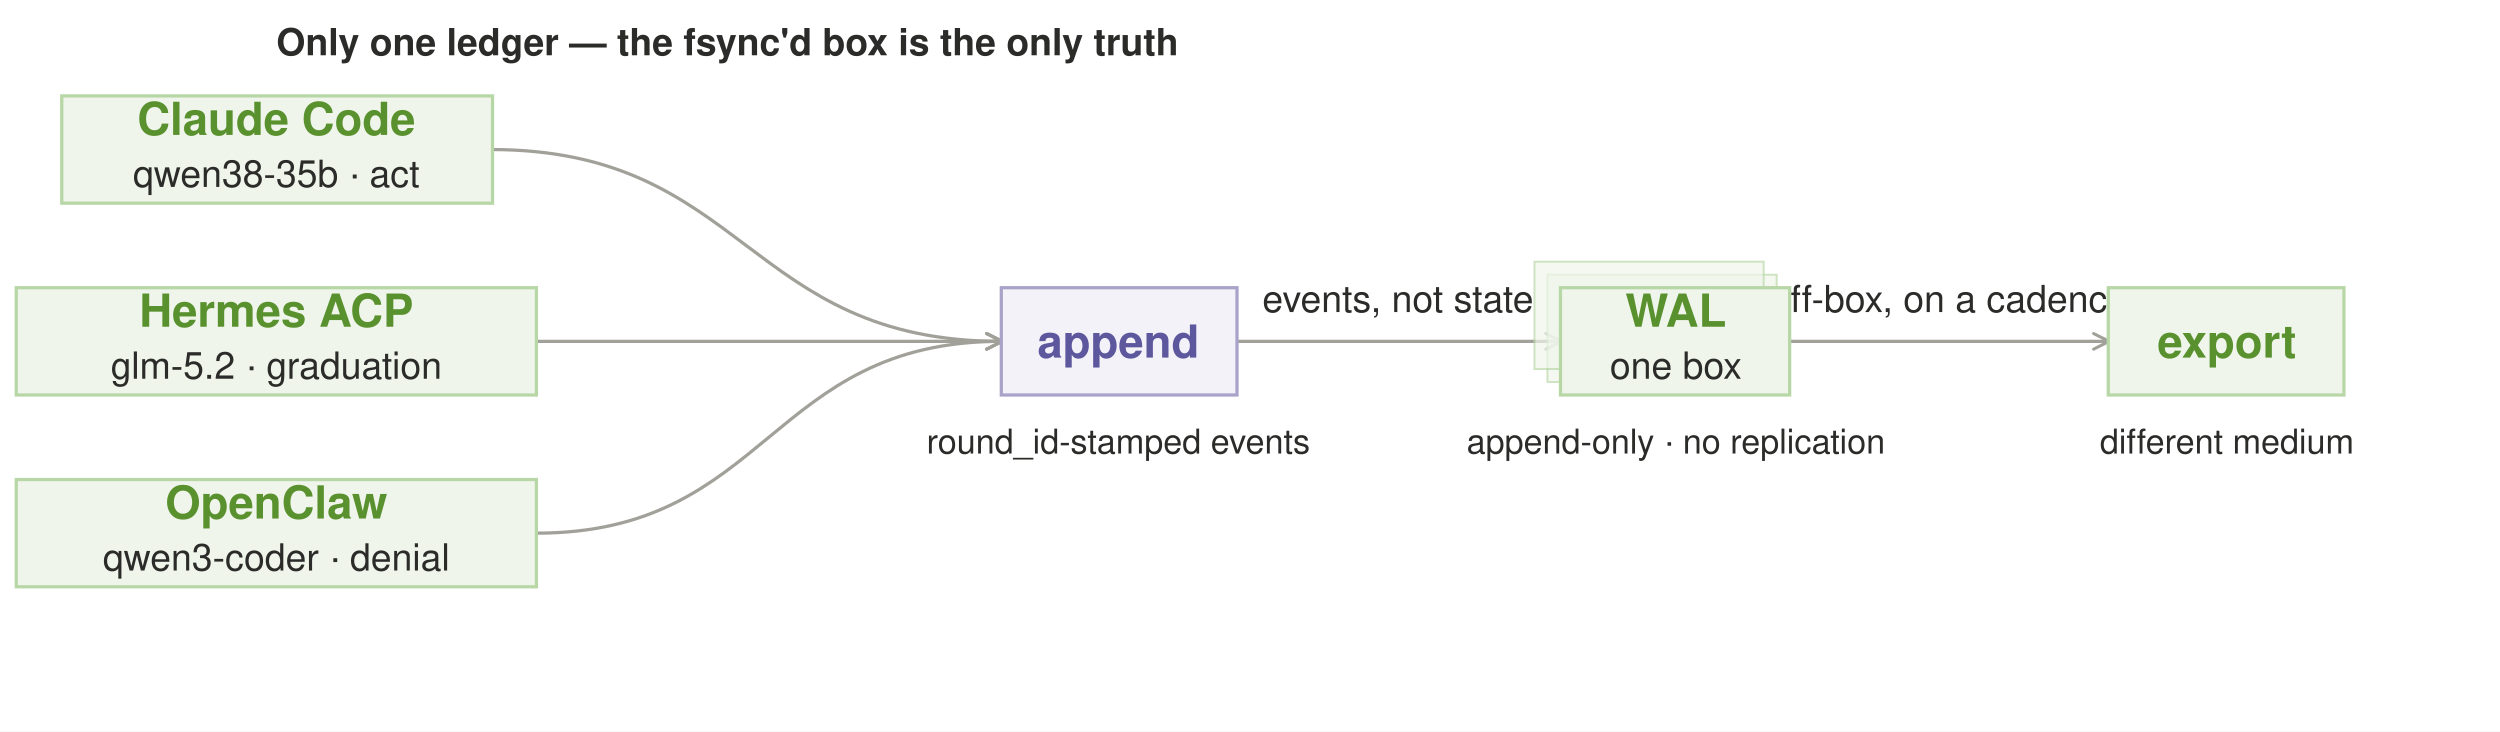
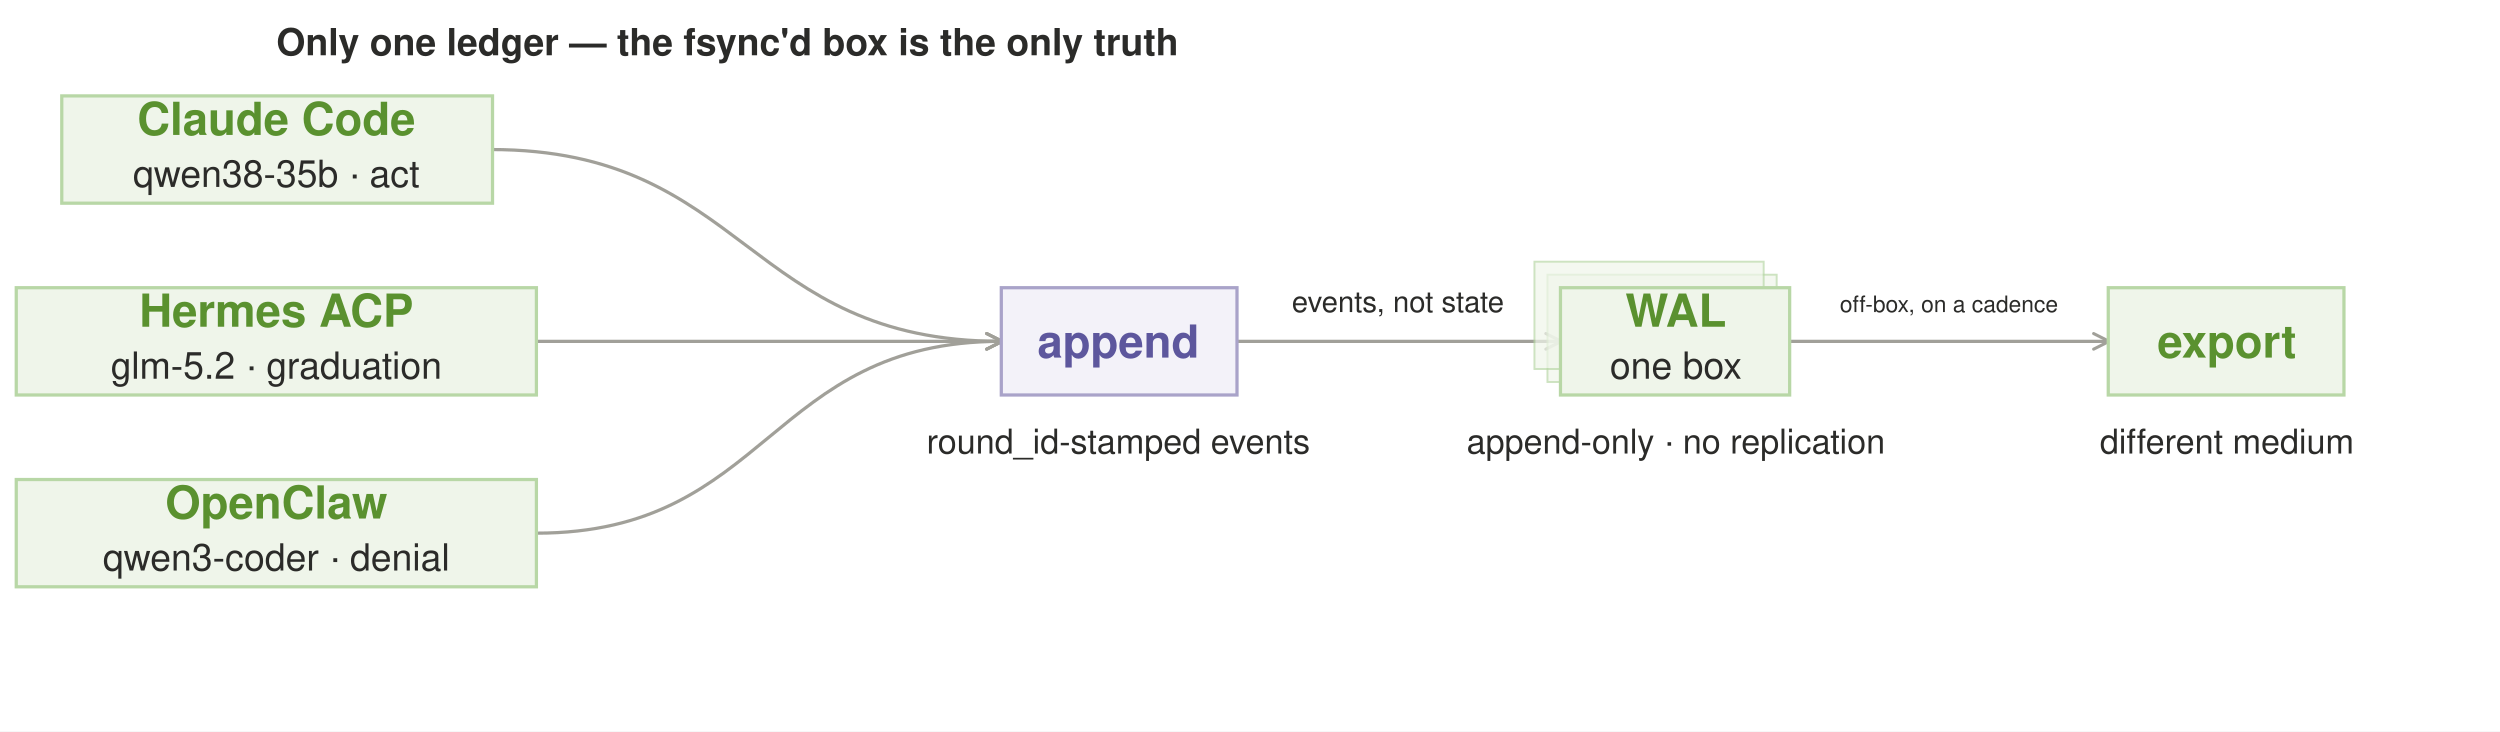
<svg xmlns="http://www.w3.org/2000/svg" viewBox="0 0 1538 450" font-family="Avenir Next, Nunito, Segoe UI, Helvetica, Arial, sans-serif">
  <defs>
    <marker id="ha" markerWidth="13.3" markerHeight="13.3" refX="11" refY="7.0" orient="auto" markerUnits="userSpaceOnUse">
      <path d="M2 2.2 L11.5 7.0 L2 11.8" fill="none" stroke="#a1a099" stroke-width="1.9" stroke-linecap="round" stroke-linejoin="round" />
    </marker>
    <marker id="Ha" markerWidth="18.1" markerHeight="18.1" refX="15" refY="9.5" orient="auto" markerUnits="userSpaceOnUse">
      <path d="M2 3.0 L15.6 9.5 L2 16.0" fill="none" stroke="#a1a099" stroke-width="3.0" stroke-linecap="round" stroke-linejoin="round" />
    </marker>
    <marker id="hg" markerWidth="13.3" markerHeight="13.3" refX="11" refY="7.0" orient="auto" markerUnits="userSpaceOnUse">
      <path d="M2 2.2 L11.5 7.0 L2 11.8" fill="none" stroke="#5a912f" stroke-width="1.9" stroke-linecap="round" stroke-linejoin="round" />
    </marker>
    <marker id="Hg" markerWidth="18.1" markerHeight="18.1" refX="15" refY="9.5" orient="auto" markerUnits="userSpaceOnUse">
      <path d="M2 3.0 L15.6 9.5 L2 16.0" fill="none" stroke="#5a912f" stroke-width="3.0" stroke-linecap="round" stroke-linejoin="round" />
    </marker>
    <marker id="hp" markerWidth="13.3" markerHeight="13.3" refX="11" refY="7.0" orient="auto" markerUnits="userSpaceOnUse">
      <path d="M2 2.2 L11.5 7.0 L2 11.8" fill="none" stroke="#5d579d" stroke-width="1.9" stroke-linecap="round" stroke-linejoin="round" />
    </marker>
    <marker id="Hp" markerWidth="18.1" markerHeight="18.1" refX="15" refY="9.5" orient="auto" markerUnits="userSpaceOnUse">
      <path d="M2 3.0 L15.6 9.5 L2 16.0" fill="none" stroke="#5d579d" stroke-width="3.0" stroke-linecap="round" stroke-linejoin="round" />
    </marker>
    <marker id="hc" markerWidth="13.3" markerHeight="13.3" refX="11" refY="7.0" orient="auto" markerUnits="userSpaceOnUse">
      <path d="M2 2.2 L11.5 7.0 L2 11.8" fill="none" stroke="#ad5130" stroke-width="1.9" stroke-linecap="round" stroke-linejoin="round" />
    </marker>
    <marker id="Hc" markerWidth="18.1" markerHeight="18.1" refX="15" refY="9.5" orient="auto" markerUnits="userSpaceOnUse">
      <path d="M2 3.0 L15.6 9.5 L2 16.0" fill="none" stroke="#ad5130" stroke-width="3.0" stroke-linecap="round" stroke-linejoin="round" />
    </marker>
    <marker id="hk" markerWidth="13.3" markerHeight="13.3" refX="11" refY="7.0" orient="auto" markerUnits="userSpaceOnUse">
      <path d="M2 2.2 L11.5 7.0 L2 11.8" fill="none" stroke="#2b2b29" stroke-width="1.9" stroke-linecap="round" stroke-linejoin="round" />
    </marker>
    <marker id="Hk" markerWidth="18.1" markerHeight="18.1" refX="15" refY="9.5" orient="auto" markerUnits="userSpaceOnUse">
      <path d="M2 3.0 L15.6 9.5 L2 16.0" fill="none" stroke="#2b2b29" stroke-width="3.0" stroke-linecap="round" stroke-linejoin="round" />
    </marker>
  </defs>
  <rect width="1538" height="450" fill="#fff" />
  <text x="170" y="34" text-anchor="start" fill="#2b2b29" font-size="23" font-weight="700">Only one ledger — the fsync'd box is the only truth</text>
-   <text x="860" y="192" text-anchor="middle" fill="#2b2b29" font-size="23">events, not state</text>
-   <text x="1199" y="192" text-anchor="middle" fill="#2b2b29" font-size="23">off-box, on a cadence</text>
+   <text x="860" y="192" text-anchor="middle" fill="#2b2b29" font-size="18">events, not state</text>
+   <text x="1199" y="192" text-anchor="middle" fill="#2b2b29" font-size="14">off-box, on a cadence</text>
  <path d="M 302 92 C 459 92, 459 210, 616 210" fill="none" stroke="#a1a099" stroke-width="2" marker-end="url(#ha)" />
  <path d="M 330 210 C 473 210, 473 210, 616 210" fill="none" stroke="#a1a099" stroke-width="2" marker-end="url(#ha)" />
  <path d="M 330 328 C 473 328, 473 210, 616 210" fill="none" stroke="#a1a099" stroke-width="2" marker-end="url(#ha)" />
  <path d="M 760 210 C 860 210, 860 210, 960 210" fill="none" stroke="#a1a099" stroke-width="2" marker-end="url(#ha)" />
  <path d="M 1101 210 C 1199 210, 1199 210, 1297 210" fill="none" stroke="#a1a099" stroke-width="2" marker-end="url(#ha)" />
  <rect x="38" y="59" width="265" height="66" rx="0" fill="#eff5ea" stroke="#b8d7a6" stroke-width="2" />
  <text x="170" y="83" text-anchor="middle" fill="#5a912f" font-size="28" font-weight="600">Claude Code</text>
  <text x="170" y="115" text-anchor="middle" fill="#2b2b29" font-size="23">qwen38-35b · act</text>
  <rect x="10" y="177" width="320" height="66" rx="0" fill="#eff5ea" stroke="#b8d7a6" stroke-width="2" />
  <text x="170" y="201" text-anchor="middle" fill="#5a912f" font-size="28" font-weight="600">Hermes ACP</text>
  <text x="170" y="233" text-anchor="middle" fill="#2b2b29" font-size="23">glm-5.2 · graduation</text>
  <rect x="10" y="295" width="320" height="66" rx="0" fill="#eff5ea" stroke="#b8d7a6" stroke-width="2" />
  <text x="170" y="319" text-anchor="middle" fill="#5a912f" font-size="28" font-weight="600">OpenClaw</text>
  <text x="170" y="351" text-anchor="middle" fill="#2b2b29" font-size="23">qwen3-coder · denial</text>
  <rect x="616" y="177" width="145" height="66" rx="0" fill="#f3f2f9" stroke="#a9a3c9" stroke-width="2" />
  <text x="688" y="220" text-anchor="middle" fill="#5d579d" font-size="28" font-weight="600">append</text>
  <text x="688" y="279" text-anchor="middle" fill="#2b2b29" font-size="21">round_id-stamped events</text>
  <rect x="952" y="169" width="141" height="66" rx="0" fill="#eff5ea" stroke="#b8d7a6" stroke-width="1.2" opacity="0.7" />
  <rect x="944" y="161" width="141" height="66" rx="0" fill="#eff5ea" stroke="#b8d7a6" stroke-width="1.2" opacity="0.7" />
  <rect x="960" y="177" width="141" height="66" rx="0" fill="#eff5ea" stroke="#b8d7a6" stroke-width="2" />
  <text x="1031" y="201" text-anchor="middle" fill="#5a912f" font-size="28" font-weight="600">WAL</text>
  <text x="1031" y="233" text-anchor="middle" fill="#2b2b29" font-size="23">one box</text>
  <text x="1031" y="279" text-anchor="middle" fill="#2b2b29" font-size="21">append-only · no replication</text>
  <rect x="1297" y="177" width="145" height="66" rx="0" fill="#eff5ea" stroke="#b8d7a6" stroke-width="2" />
  <text x="1370" y="220" text-anchor="middle" fill="#5a912f" font-size="28" font-weight="600">export</text>
  <text x="1370" y="279" text-anchor="middle" fill="#2b2b29" font-size="21">different medium</text>
</svg>
